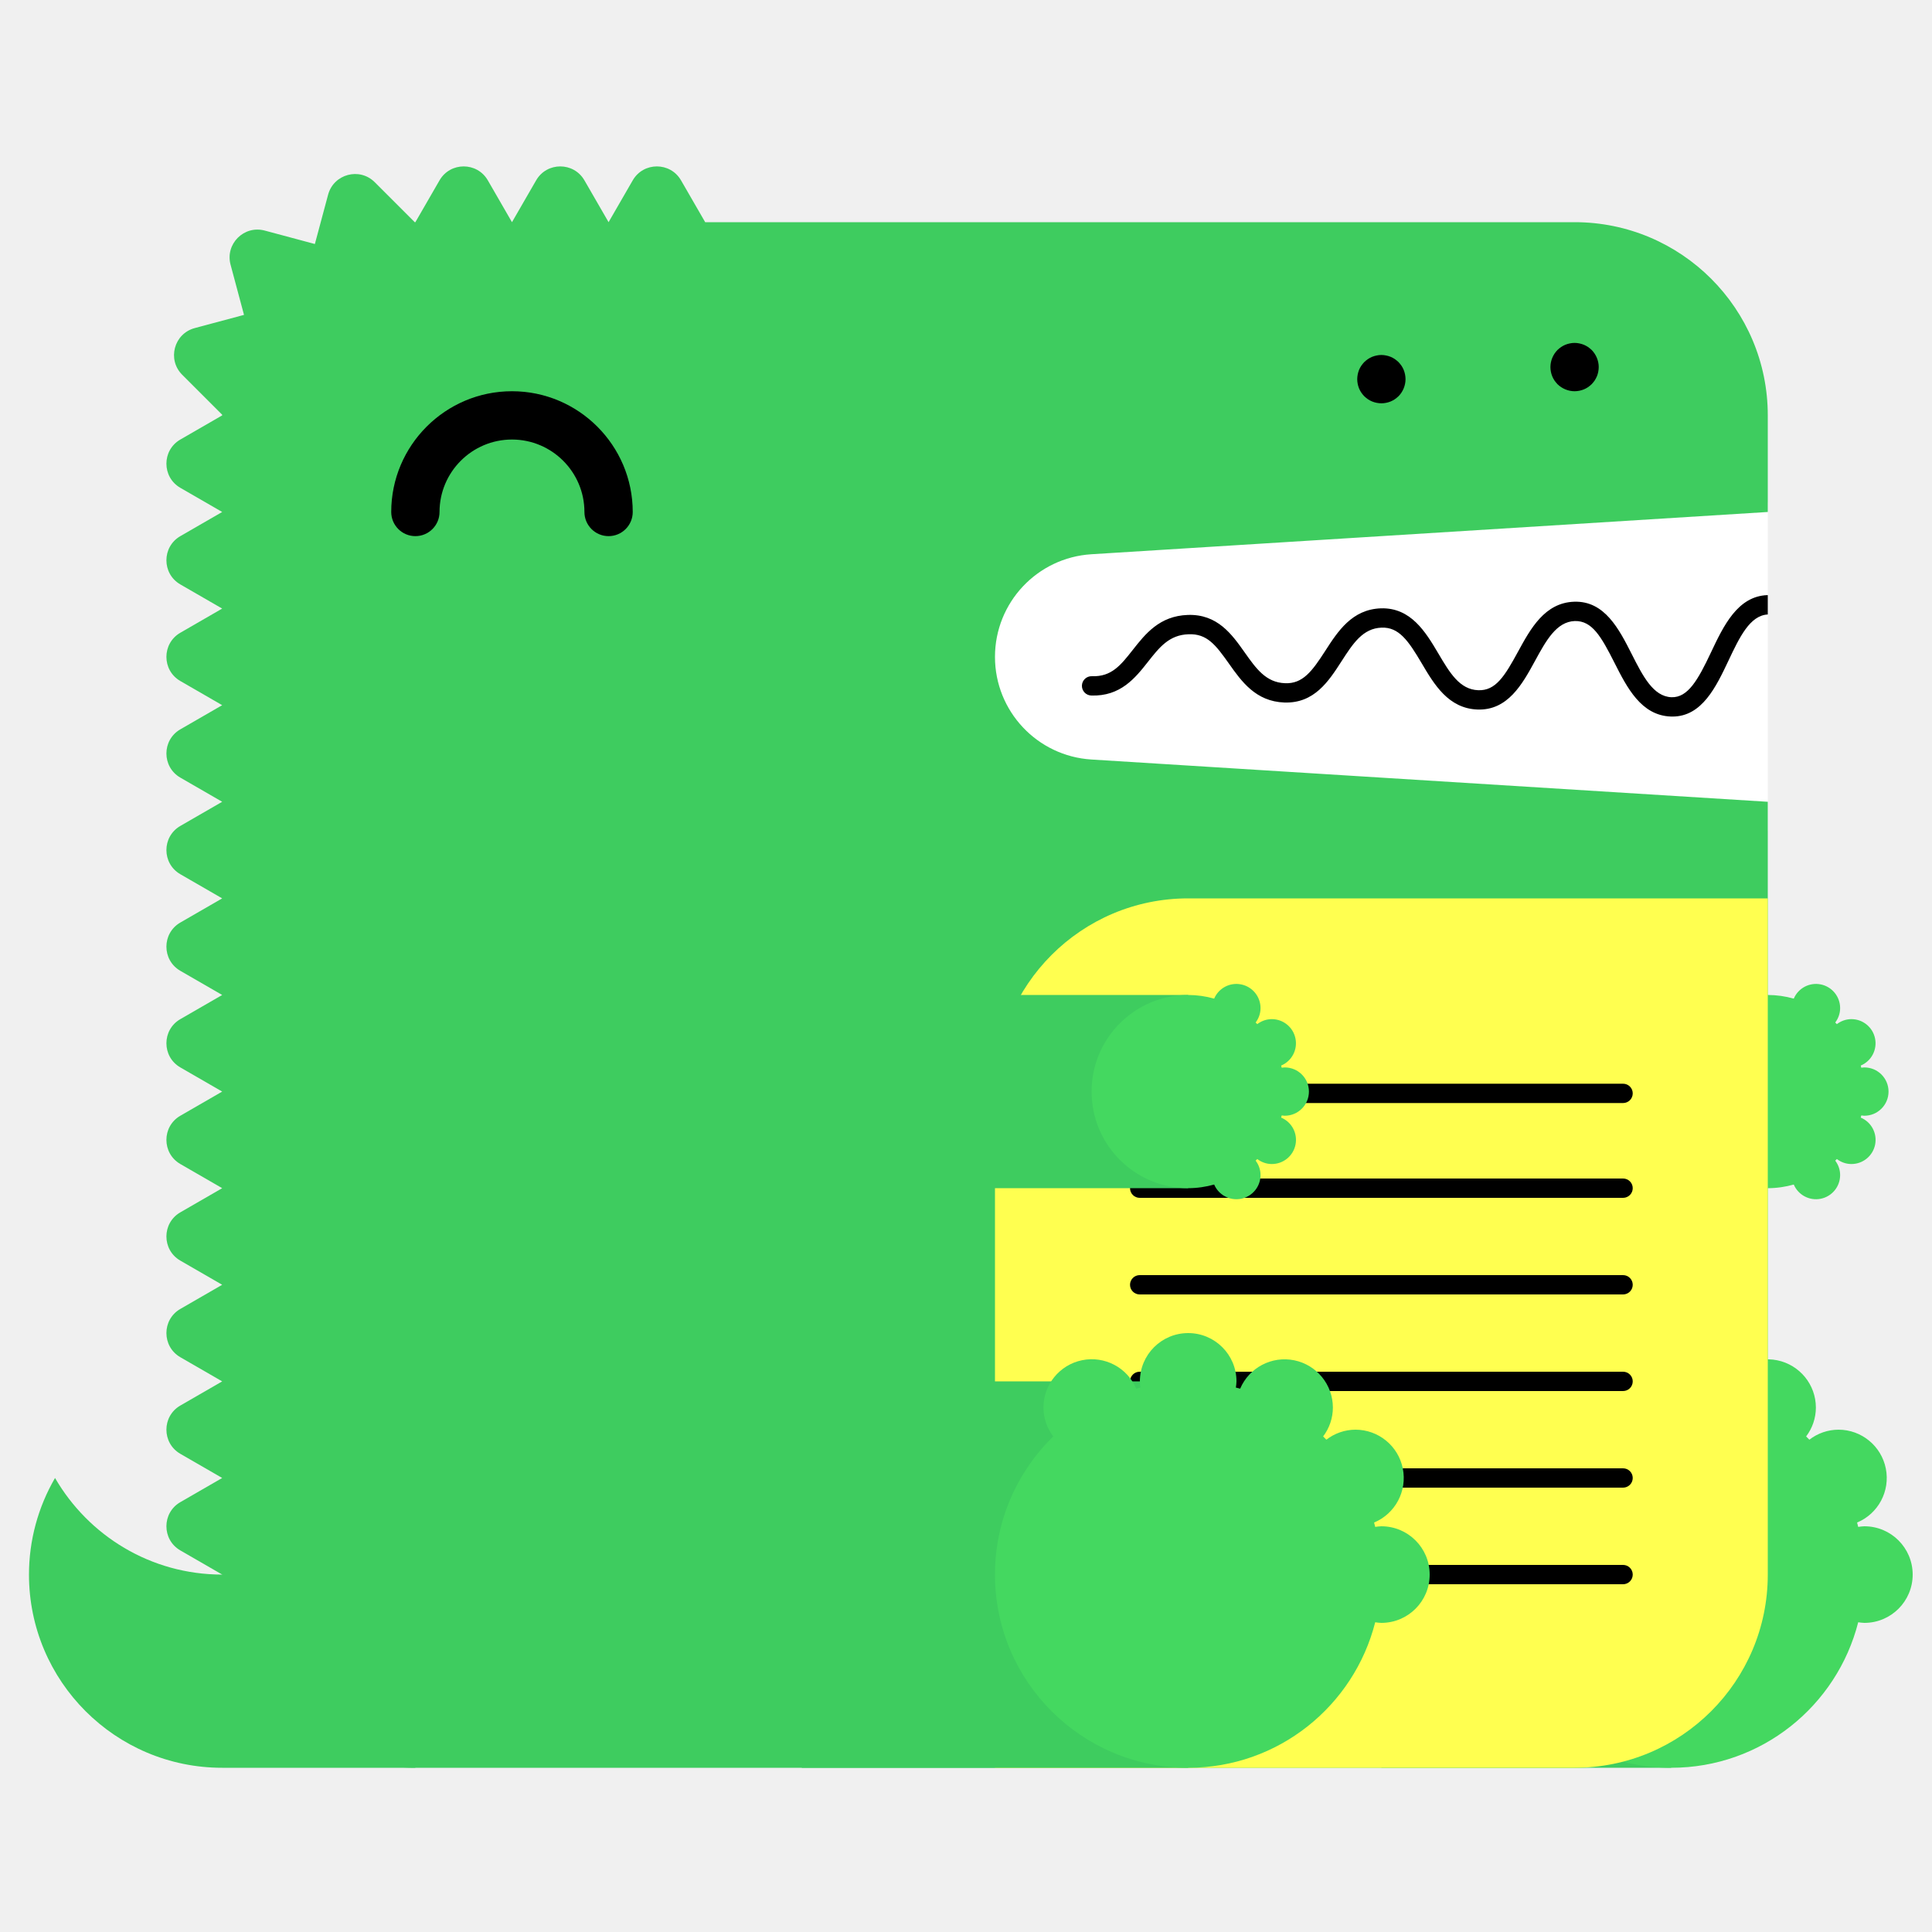
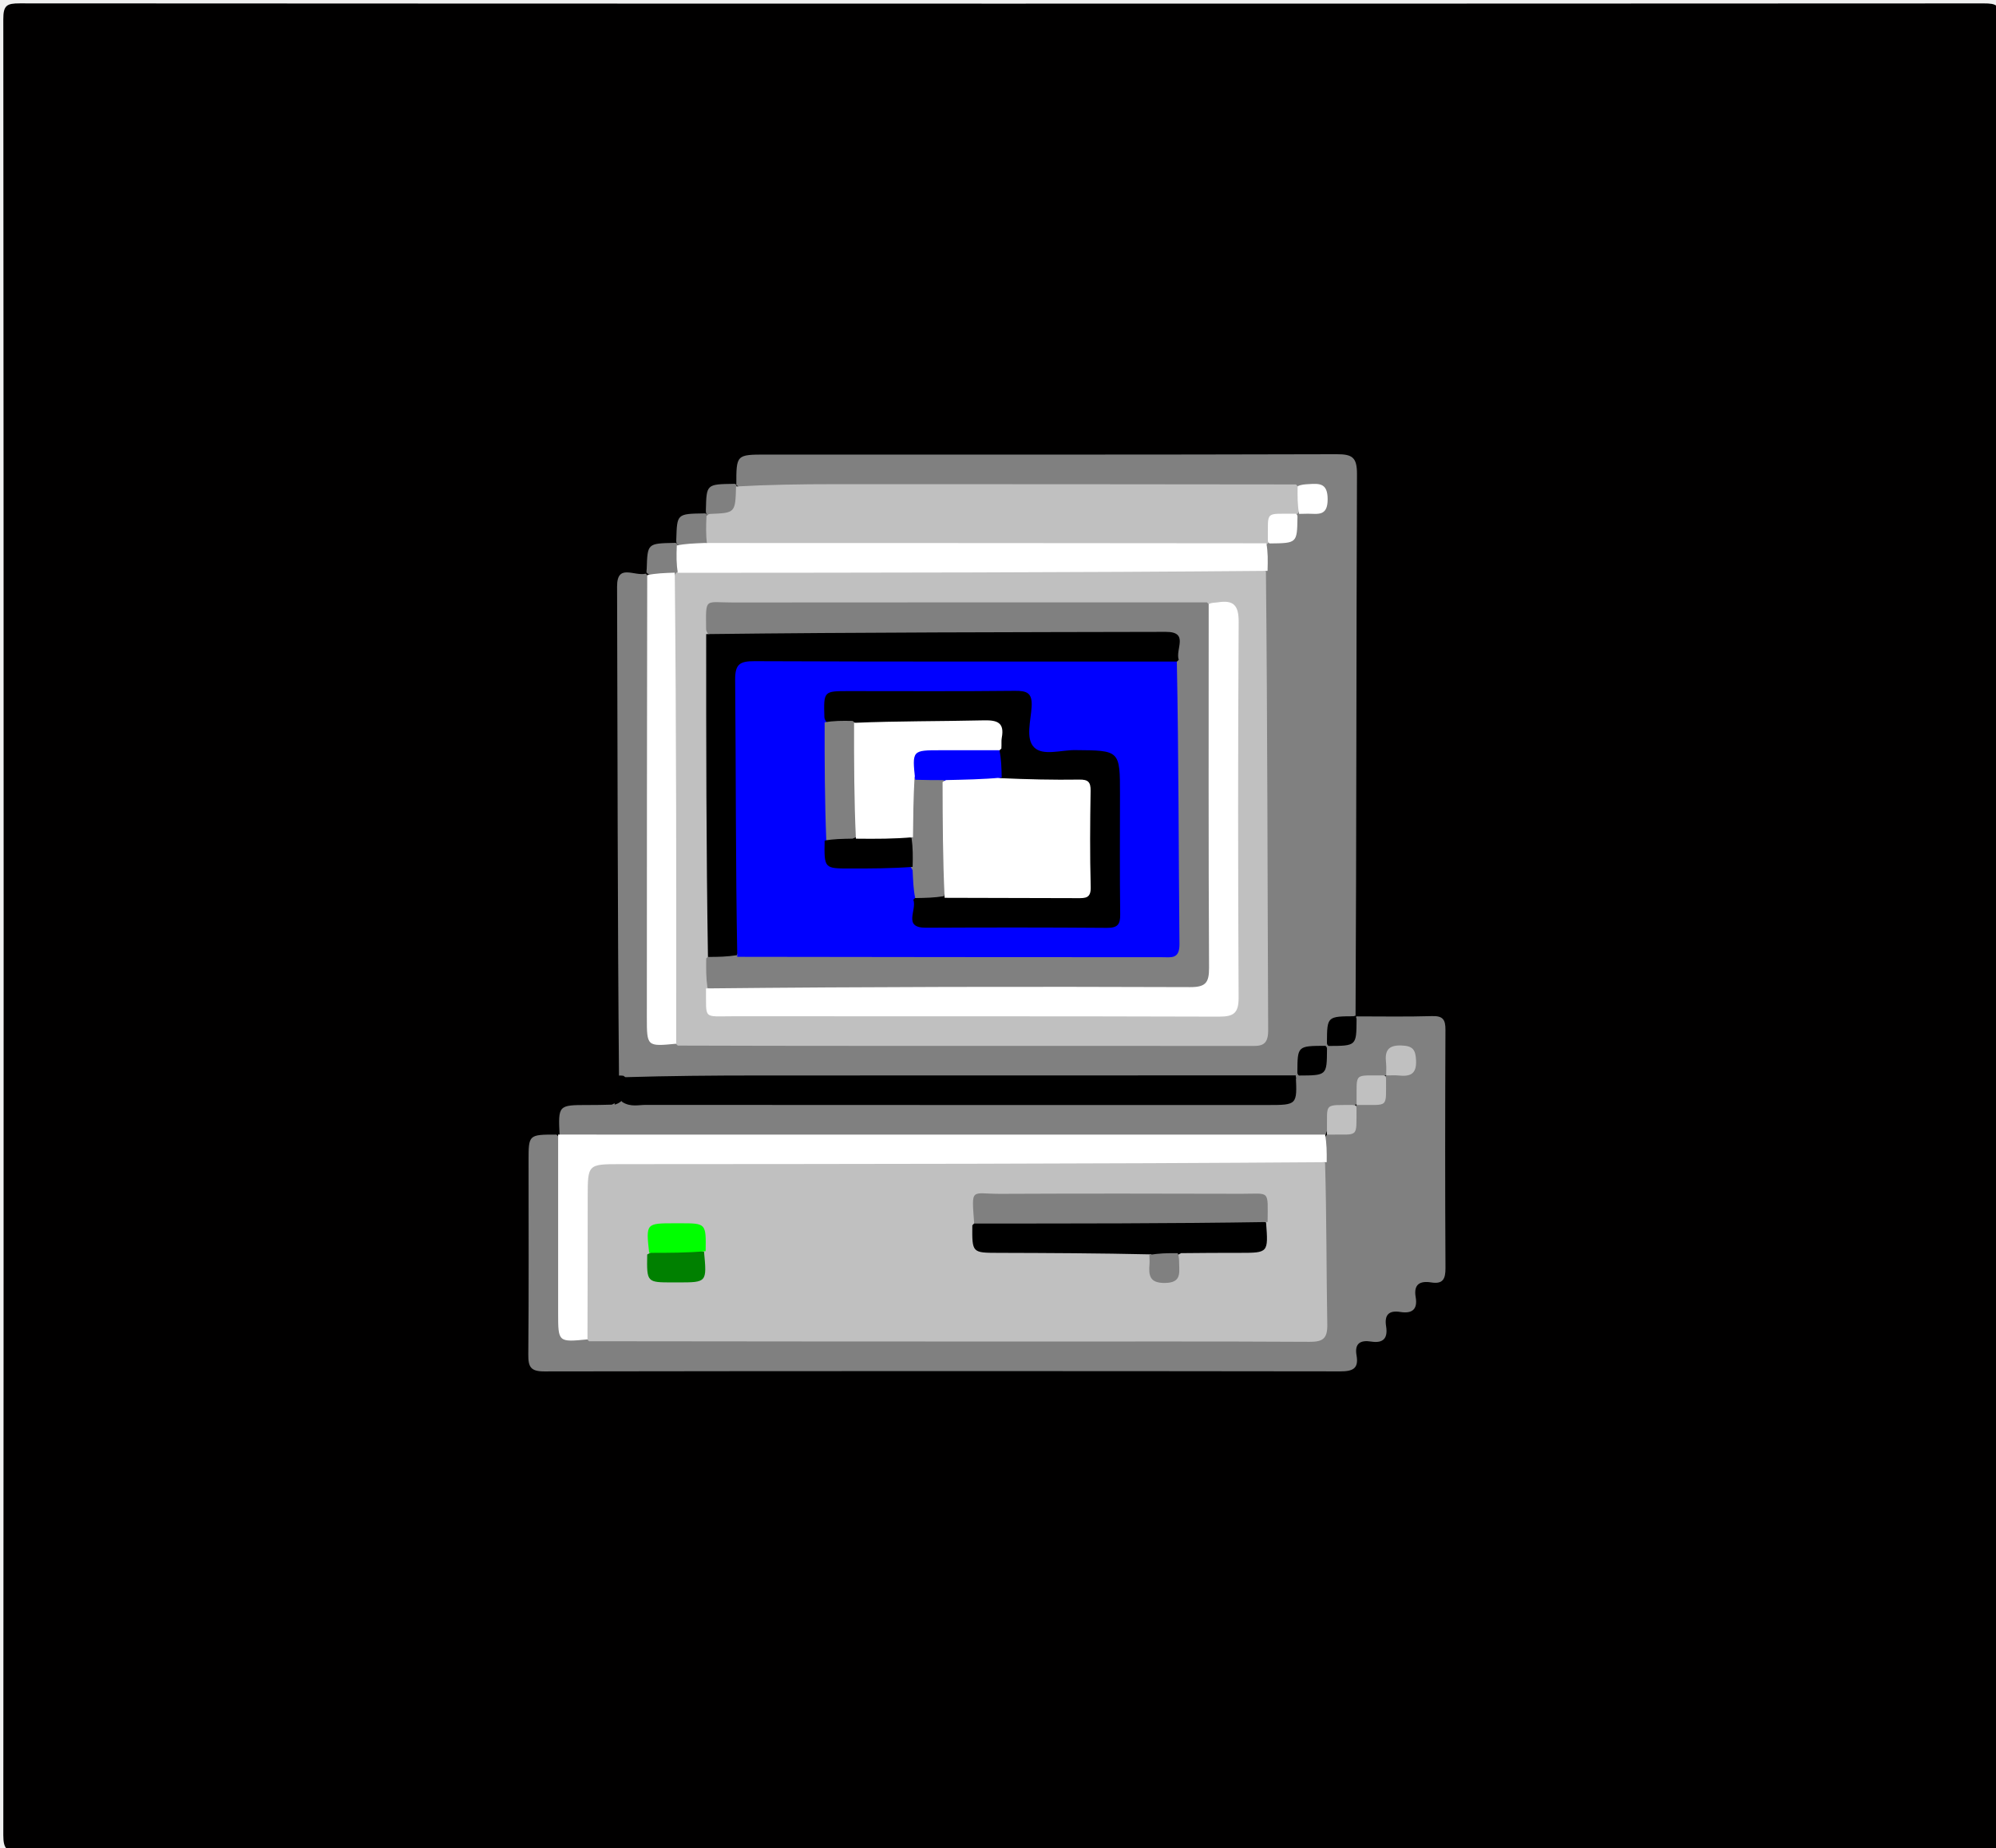
- <svg xmlns="http://www.w3.org/2000/svg" width="200" height="200" viewBox="0 0 200 200">
-   <g fill="none" fill-rule="evenodd">
-     <path fill="#FFF" d="M99 52h84v34H99z" />
-     <path d="M23 163c-7.398 0-13.843-4.027-17.303-10A19.886 19.886 0 0 0 3 163c0 11.046 8.954 20 20 20h20v-20H23z" fill="#3ECC5F" />
-     <path d="M112.98 57.376L183 53V43c0-11.046-8.954-20-20-20H73l-2.5-4.33c-1.112-1.925-3.889-1.925-5 0L63 23l-2.5-4.33c-1.111-1.925-3.889-1.925-5 0L53 23l-2.5-4.33c-1.111-1.925-3.889-1.925-5 0L43 23c-.022 0-.042.003-.065.003l-4.142-4.141c-1.57-1.571-4.252-.853-4.828 1.294l-1.369 5.104-5.192-1.392c-2.148-.575-4.111 1.389-3.535 3.536l1.39 5.193-5.102 1.367c-2.148.576-2.867 3.259-1.296 4.83l4.142 4.142c0 .021-.003.042-.003.064l-4.33 2.5c-1.925 1.111-1.925 3.889 0 5L23 53l-4.33 2.5c-1.925 1.111-1.925 3.889 0 5L23 63l-4.33 2.5c-1.925 1.111-1.925 3.889 0 5L23 73l-4.33 2.5c-1.925 1.111-1.925 3.889 0 5L23 83l-4.33 2.5c-1.925 1.111-1.925 3.889 0 5L23 93l-4.33 2.5c-1.925 1.111-1.925 3.889 0 5L23 103l-4.33 2.5c-1.925 1.111-1.925 3.889 0 5L23 113l-4.33 2.5c-1.925 1.111-1.925 3.889 0 5L23 123l-4.33 2.5c-1.925 1.111-1.925 3.889 0 5L23 133l-4.33 2.5c-1.925 1.111-1.925 3.889 0 5L23 143l-4.33 2.5c-1.925 1.111-1.925 3.889 0 5L23 153l-4.33 2.5c-1.925 1.111-1.925 3.889 0 5L23 163c0 11.046 8.954 20 20 20h120c11.046 0 20-8.954 20-20V83l-70.02-4.376A10.645 10.645 0 0 1 103 68c0-5.621 4.37-10.273 9.98-10.624" fill="#3ECC5F" />
-     <path fill="#3ECC5F" d="M143 183h30v-40h-30z" />
-     <path d="M193 158c-.219 0-.428.037-.639.064-.038-.15-.074-.301-.116-.451A5 5 0 0 0 190.32 148a4.96 4.96 0 0 0-3.016 1.036 26.531 26.531 0 0 0-.335-.336 4.955 4.955 0 0 0 1.011-2.987 5 5 0 0 0-9.599-1.959c-.148-.042-.297-.077-.445-.115.027-.211.064-.42.064-.639a5 5 0 0 0-5-5 5 5 0 0 0-5 5c0 .219.037.428.064.639-.148.038-.297.073-.445.115a4.998 4.998 0 0 0-9.599 1.959c0 1.125.384 2.151 1.011 2.987-3.717 3.632-6.031 8.693-6.031 14.3 0 11.046 8.954 20 20 20 9.339 0 17.16-6.41 19.361-15.064.211.027.42.064.639.064a5 5 0 0 0 5-5 5 5 0 0 0-5-5" fill="#44D860" />
-     <path fill="#3ECC5F" d="M153 123h30v-20h-30z" />
-     <path d="M193 115.5a2.5 2.5 0 1 0 0-5c-.109 0-.214.019-.319.032-.02-.075-.037-.15-.058-.225a2.501 2.501 0 0 0-.963-4.807c-.569 0-1.088.197-1.508.518a6.653 6.653 0 0 0-.168-.168c.314-.417.506-.931.506-1.494a2.5 2.5 0 0 0-4.8-.979A9.987 9.987 0 0 0 183 103c-5.522 0-10 4.478-10 10s4.478 10 10 10c.934 0 1.833-.138 2.69-.377a2.5 2.5 0 0 0 4.8-.979c0-.563-.192-1.077-.506-1.494.057-.055.113-.111.168-.168.42.321.939.518 1.508.518a2.5 2.5 0 0 0 .963-4.807c.021-.074.038-.15.058-.225.105.013.21.032.319.032" fill="#44D860" />
-     <path d="M63 55.5a2.5 2.5 0 0 1-2.5-2.5c0-4.136-3.364-7.5-7.5-7.5s-7.5 3.364-7.5 7.5a2.5 2.5 0 1 1-5 0c0-6.893 5.607-12.5 12.5-12.5S65.5 46.107 65.5 53a2.5 2.5 0 0 1-2.5 2.5" fill="#000" />
-     <path d="M103 183h60c11.046 0 20-8.954 20-20V93h-60c-11.046 0-20 8.954-20 20v70z" fill="#FFFF50" />
-     <path d="M168.02 124h-50.04a1 1 0 1 1 0-2h50.04a1 1 0 1 1 0 2m0 20h-50.04a1 1 0 1 1 0-2h50.04a1 1 0 1 1 0 2m0 20h-50.04a1 1 0 1 1 0-2h50.04a1 1 0 1 1 0 2m0-49.814h-50.04a1 1 0 1 1 0-2h50.04a1 1 0 1 1 0 2m0 19.814h-50.04a1 1 0 1 1 0-2h50.04a1 1 0 1 1 0 2m0 20h-50.04a1 1 0 1 1 0-2h50.04a1 1 0 1 1 0 2M183 61.611c-.012 0-.022-.006-.034-.005-3.09.105-4.552 3.196-5.842 5.923-1.346 2.85-2.387 4.703-4.093 4.647-1.889-.068-2.969-2.202-4.113-4.46-1.314-2.594-2.814-5.536-5.963-5.426-3.046.104-4.513 2.794-5.807 5.167-1.377 2.528-2.314 4.065-4.121 3.994-1.927-.07-2.951-1.805-4.136-3.813-1.321-2.236-2.848-4.75-5.936-4.664-2.994.103-4.465 2.385-5.763 4.4-1.373 2.13-2.335 3.428-4.165 3.351-1.973-.07-2.992-1.51-4.171-3.177-1.324-1.873-2.816-3.993-5.895-3.89-2.928.1-4.399 1.97-5.696 3.618-1.232 1.564-2.194 2.802-4.229 2.724a1 1 0 0 0-.072 2c3.017.101 4.545-1.8 5.872-3.487 1.177-1.496 2.193-2.787 4.193-2.855 1.926-.082 2.829 1.115 4.195 3.045 1.297 1.834 2.769 3.914 5.731 4.021 3.103.104 4.596-2.215 5.918-4.267 1.182-1.834 2.202-3.417 4.15-3.484 1.793-.067 2.769 1.35 4.145 3.681 1.297 2.197 2.766 4.686 5.787 4.796 3.125.108 4.634-2.62 5.949-5.035 1.139-2.088 2.214-4.06 4.119-4.126 1.793-.042 2.728 1.595 4.111 4.33 1.292 2.553 2.757 5.445 5.825 5.556l.169.003c3.064 0 4.518-3.075 5.805-5.794 1.139-2.41 2.217-4.68 4.067-4.773v-2z" fill="#000" />
-     <path fill="#3ECC5F" d="M83 183h40v-40H83z" />
-     <path d="M143 158c-.219 0-.428.037-.639.064-.038-.15-.074-.301-.116-.451A5 5 0 0 0 140.32 148a4.96 4.96 0 0 0-3.016 1.036 26.531 26.531 0 0 0-.335-.336 4.955 4.955 0 0 0 1.011-2.987 5 5 0 0 0-9.599-1.959c-.148-.042-.297-.077-.445-.115.027-.211.064-.42.064-.639a5 5 0 0 0-5-5 5 5 0 0 0-5 5c0 .219.037.428.064.639-.148.038-.297.073-.445.115a4.998 4.998 0 0 0-9.599 1.959c0 1.125.384 2.151 1.011 2.987-3.717 3.632-6.031 8.693-6.031 14.3 0 11.046 8.954 20 20 20 9.339 0 17.16-6.41 19.361-15.064.211.027.42.064.639.064a5 5 0 0 0 5-5 5 5 0 0 0-5-5" fill="#44D860" />
-     <path fill="#3ECC5F" d="M83 123h40v-20H83z" />
-     <path d="M133 115.5a2.5 2.5 0 1 0 0-5c-.109 0-.214.019-.319.032-.02-.075-.037-.15-.058-.225a2.501 2.501 0 0 0-.963-4.807c-.569 0-1.088.197-1.508.518a6.653 6.653 0 0 0-.168-.168c.314-.417.506-.931.506-1.494a2.5 2.5 0 0 0-4.8-.979A9.987 9.987 0 0 0 123 103c-5.522 0-10 4.478-10 10s4.478 10 10 10c.934 0 1.833-.138 2.69-.377a2.5 2.5 0 0 0 4.8-.979c0-.563-.192-1.077-.506-1.494.057-.055.113-.111.168-.168.42.321.939.518 1.508.518a2.5 2.5 0 0 0 .963-4.807c.021-.074.038-.15.058-.225.105.013.21.032.319.032" fill="#44D860" />
-     <path d="M143 41.75c-.16 0-.33-.02-.49-.05a2.52 2.52 0 0 1-.47-.14c-.15-.06-.29-.14-.431-.23-.13-.09-.259-.2-.38-.31-.109-.12-.219-.24-.309-.38s-.17-.28-.231-.43a2.619 2.619 0 0 1-.189-.96c0-.16.02-.33.05-.49.03-.16.08-.31.139-.47.061-.15.141-.29.231-.43.09-.13.2-.26.309-.38.121-.11.25-.22.38-.31.141-.09.281-.17.431-.23.149-.06.31-.11.47-.14.32-.07.65-.07.98 0 .159.03.32.08.47.14.149.06.29.14.43.23.13.09.259.2.38.31.11.12.22.25.31.38.09.14.17.28.23.43.06.16.11.31.14.47.029.16.05.33.05.49 0 .66-.271 1.31-.73 1.77-.121.11-.25.22-.38.31-.14.09-.281.17-.43.23a2.565 2.565 0 0 1-.96.19m20-1.25c-.66 0-1.3-.27-1.771-.73a3.802 3.802 0 0 1-.309-.38c-.09-.14-.17-.28-.231-.43a2.619 2.619 0 0 1-.189-.96c0-.66.27-1.3.729-1.77.121-.11.25-.22.38-.31.141-.09.281-.17.431-.23.149-.06.31-.11.47-.14.32-.07.66-.07.98 0 .159.03.32.08.47.14.149.06.29.14.43.23.13.09.259.2.38.31.459.47.73 1.11.73 1.77 0 .16-.021.33-.05.49-.03.16-.08.32-.14.47-.07.15-.14.29-.23.43-.09.13-.2.26-.31.38-.121.11-.25.22-.38.31-.14.09-.281.17-.43.23a2.565 2.565 0 0 1-.96.19" fill="#000" />
-   </g>
+ <svg xmlns="http://www.w3.org/2000/svg" version="1.1" id="Layer_1" x="0px" y="0px" width="100%" viewBox="0 0 540 500" enable-background="new 0 0 540 500" xml:space="preserve">
+   <path fill="#010000" opacity="1" stroke="none" d=" M349,501   C234.194,501 119.888,500.982 5.582,501.085   C1.989,501.088 0.891,500.522 0.894,496.584   C1.018,332.791 1.017,168.997 0.894,5.203   C0.891,1.47 1.816,0.912 5.295,0.914   C182.419,1.012 359.544,1.01 536.668,0.923   C540.04,0.921 541.117,1.327 541.114,5.166   C540.981,169.126 540.985,333.087 541.1,497.047   C541.103,500.565 540.277,501.096 536.954,501.09   C474.47,500.968 411.985,501 349,501  z" />
+   <path fill="#808080" opacity="1" stroke="none" d=" M167.464,291.299   C167.069,246.869 167.084,202.79 166.945,158.711   C166.925,152.378 171.517,155.991 174.753,155.228   C176.983,158.129 176.564,161.016 176.567,163.818   C176.598,199.469 176.586,235.121 176.587,270.773   C176.587,272.439 176.704,274.114 176.581,275.768   C176.279,279.817 178.149,281.636 182.6,281.498   C203.548,281.23 224.014,281.428 244.479,281.4   C274.43,281.36 304.381,281.407 334.333,281.377   C341.085,281.371 341.372,281.077 341.38,274.351   C341.422,235.248 341.348,196.145 341.451,156.576   C341.646,153.718 341.426,151.309 341.918,148.515   C342.126,147.85 342.236,147.599 342.595,147.034   C343.401,146.341 344.013,145.938 344.669,145.982   C348.964,146.271 350.002,143.638 350.19,139.739   C350.455,139.19 350.591,138.988 351.022,138.57   C352.384,137.83 353.554,137.794 354.701,137.644   C356.362,137.427 357.586,136.741 357.449,134.822   C357.312,132.886 355.904,132.468 354.299,132.383   C352.974,132.312 351.65,132.376 349.909,132.475   C301.452,132.697 253.411,132.57 205.37,132.586   C204.04,132.586 202.71,132.546 200.915,132.181   C200.137,131.901 199.841,131.75 199.207,131.232   C199.195,123 199.195,123 207.296,123   C258.728,123 310.16,123.054 361.591,122.902   C365.857,122.889 367.137,123.745 367.119,128.286   C366.925,176.888 366.995,225.49 366.732,274.816   C362.706,276.055 359.342,276.98 359.791,282.282   C359.524,282.825 359.384,283.028 358.941,283.444   C353.84,283.564 351.743,286.182 351.299,291.052   C350.794,291.545 350.544,291.701 349.866,292.015   C347.641,292.621 345.804,292.596 343.975,292.596   C287.211,292.612 230.447,292.619 173.684,292.596   C172.685,292.595 171.686,292.572 170.198,292.399   C169.045,292.188 168.418,291.965 167.464,291.299  z" />
+   <path fill="#808080" opacity="1" stroke="none" d=" M151.396,307.302   C151.001,299 151.001,299.002 159.108,298.999   C161.096,298.998 163.085,298.979 165.537,298.901   C166.766,298.271 167.546,297.735 168.945,297.411   C226.849,297.463 284.276,297.34 341.703,297.493   C346.276,297.505 349.469,296.607 350.744,291.351   C351.034,290.966 351,291 350.983,291.017   C354.674,289.735 358.467,288.521 358.79,283.256   C359.034,282.966 359,283 358.983,283.017   C362.674,281.735 366.467,280.521 366.79,275.256   C367.034,274.966 366.999,275 366.982,275.017   C373.792,275.023 380.623,275.142 387.445,274.94   C390.354,274.854 391.066,275.882 391.053,278.65   C390.955,300.132 390.944,321.615 391.061,343.096   C391.077,346.085 390.374,347.516 387.206,347.006   C384.117,346.51 382.4,347.533 382.998,350.98   C383.584,354.364 381.979,355.503 378.83,354.995   C375.729,354.493 374.505,355.808 374.997,358.858   C375.513,362.053 374.294,363.54 370.95,363.006   C368.057,362.545 366.423,363.489 366.999,366.737   C367.643,370.362 365.948,371.074 362.568,371.07   C290.794,370.976 219.019,370.971 147.245,371.082   C143.594,371.088 142.898,369.892 142.927,366.543   C143.083,349.059 143,331.572 143,314.087   C143,307.002 143,307.002 150.547,307   C152.811,309.097 152.531,311.667 152.538,314.137   C152.58,327.776 152.635,341.416 152.508,355.054   C152.469,359.245 153.502,361.91 158.761,361.516   C174.72,361.228 190.207,361.415 205.693,361.404   C252.656,361.373 299.618,361.393 346.581,361.392   C348.246,361.392 349.913,361.432 351.577,361.368   C356.701,361.171 357.315,360.653 357.361,355.511   C357.476,342.522 357.333,329.532 357.48,316.071   C357.536,313.144 357.249,310.667 358.306,307.911   C359.053,306.897 359.681,306.1 360.462,306.107   C364.827,306.145 365.745,303.08 366.649,299.432   C367.355,298.685 367.844,298.085 368.485,298.091   C372.732,298.129 373.864,295.34 374.499,291.573   C375.98,289.66 377.943,289.916 379.642,289.451   C381.198,289.025 381.634,287.864 381.451,286.416   C381.314,285.325 380.654,284.649 379.525,284.535   C378.039,284.384 376.972,284.921 376.539,286.439   C376.139,287.839 376.319,289.406 375.082,290.896   C370.885,292.095 367.63,293.739 367.18,298.77   C362.362,299.875 360.023,302.922 358.481,307.401   C355.957,308.825 353.591,308.607 351.279,308.608   C287.06,308.628 222.841,308.628 158.621,308.608   C156.308,308.608 153.94,308.813 151.396,307.302  z" />
+   <path fill="#808080" opacity="1" stroke="none" d=" M191.171,139.208   C190.905,138.541 190.965,138.218 190.973,137.893   C191.14,131.034 191.139,131.034 198.43,130.919   C198.869,130.865 199.037,131.035 199.121,131.12   C201.764,137.882 200.164,140.264 192.731,140.076   C192.016,139.826 191.745,139.689 191.171,139.208  z" />
+   <path fill="#808080" opacity="1" stroke="none" d=" M183.108,147.167   C182.882,146.508 182.957,146.187 182.967,145.864   C183.174,139.034 183.172,139.034 190.43,138.919   C190.869,138.865 191.037,139.035 191.121,139.12   C192.799,141.331 192.447,143.662 191.724,146.407   C189.646,148.72 187.288,148.293 184.563,148.017   C183.89,147.773 183.635,147.638 183.108,147.167  z" />
+   <path fill="#808080" opacity="1" stroke="none" d=" M174.915,154.919   C174.877,154.515 174.955,154.195 174.965,153.872   C175.181,147.042 175.179,147.042 182.402,146.899   C182.837,146.83 183.002,146.999 183.085,147.083   C184.716,149.168 184.307,151.423 183.875,154.07   C183.582,154.716 183.427,154.957 182.919,155.445   C180.326,156.5 178.085,156.563 175.506,155.43   C175.167,155.167 174.999,155.001 174.915,154.919  z" />
+   <path fill="#010000" opacity="1" stroke="none" d=" M166.84,291.126   C167.528,290.976 167.952,291.004 168.688,291.099   C169.348,291.51 169.52,291.93 169.456,292.76   C168.965,293.737 168.397,294.129 167.33,294.135   C165.923,293.249 165.8,292.348 166.84,291.126  z" />
+   <path fill="#000000" opacity="1" stroke="none" d=" M167,294.375   C167.494,293.738 167.988,293.476 168.741,293.107   C170.141,294.218 170.07,295.51 168.897,297.096   C168.278,297.372 167.999,297.402 167.36,297.216   C167,296.25 167,295.5 167,294.375  z" />
+   <path fill="#010000" opacity="1" stroke="none" d=" M166.764,297.147   C167,297 167.5,297 167.75,297   C168.152,297.181 168.305,297.362 168.249,297.829   C167.56,298.396 167.08,298.675 166.3,298.894   C166.176,298.321 166.352,297.808 166.764,297.147  z" />
+   <path fill="#C0C0C0" opacity="1" stroke="none" d=" M342.485,154.587   C342.917,196.215 342.892,237.53 343.094,278.844   C343.116,283.324 340.748,283.023 337.781,283.02   C302.463,282.989 267.144,283.004 231.826,282.998   C215.833,282.996 199.84,282.974 183.374,282.918   C181.277,281.106 181.411,278.88 181.409,276.739   C181.365,238.178 181.362,199.617 181.405,161.055   C181.407,159.229 181.423,157.384 182.7,155.327   C182.99,154.92 182.992,154.992 182.956,154.991   C184.861,153.336 187.229,153.397 189.555,153.395   C238.448,153.366 287.341,153.37 336.234,153.394   C338.223,153.395 340.241,153.322 342.485,154.587  z" />
+   <path fill="#C0C0C0" opacity="1" stroke="none" d=" M191.254,147.235   C190.954,144.598 191.006,142.318 191.132,139.622   C191.532,139.153 191.857,139.07 192.185,139.056   C198.928,138.783 198.928,138.785 199.131,131.632   C208.032,131.136 216.858,131.012 225.685,131.01   C267.174,131.001 308.664,131.026 350.626,131.082   C352.834,133.417 352.688,135.828 351.283,138.692   C351.01,139.08 351.008,139.008 351.044,139.009   C347.316,140.248 343.547,141.48 343.242,146.779   C343.01,147.08 343.008,147.008 343.044,147.009   C341.135,148.667 338.762,148.606 336.432,148.607   C290.104,148.634 243.776,148.638 197.448,148.605   C195.453,148.604 193.431,148.635 191.254,147.235  z" />
+   <path fill="#000000" opacity="1" stroke="none" d=" M168.438,298.24   C168.032,297.93 168.024,297.744 168.008,297.279   C169.229,296.185 168.95,294.908 169,293.366   C169,292.592 169,292.185 169,291.472   C180.97,291.111 192.94,291.013 204.911,291.008   C253.305,290.987 301.699,290.996 350.563,290.98   C350.947,299 350.947,299 342.868,299   C286.797,299 230.725,299.008 174.654,298.968   C172.719,298.967 170.665,299.589 168.438,298.24  z" />
+   <path fill="#FFFFFF" opacity="1" stroke="none" d=" M190.474,146.927   C241.312,146.919 291.721,146.961 342.606,147.007   C343.046,149.351 343.011,151.692 342.926,154.467   C289.873,154.933 236.871,154.965 183.394,154.993   C182.957,152.667 182.995,150.345 183.1,147.595   C185.46,147.103 187.753,147.04 190.474,146.927  z" />
+   <path fill="#FFFFFF" opacity="1" stroke="none" d=" M182.554,154.952   C182.984,197.266 182.978,239.613 182.936,282.417   C175,283.185 174.998,283.185 175,275.254   C175.01,235.527 175.021,195.8 175.1,155.62   C177.484,155.106 179.802,155.045 182.554,154.952  z" />
+   <path fill="#FFFFFF" opacity="1" stroke="none" d=" M351.46,139.048   C351.017,136.72 351.023,134.359 351.064,131.561   C352.08,131.083 353.062,131.059 354.041,130.997   C356.976,130.81 359.173,130.689 359.183,135.082   C359.194,139.712 356.603,139.027 353.875,139.002   C353.22,138.996 352.565,139.011 351.46,139.048  z" />
+   <path fill="#FFFFFF" opacity="1" stroke="none" d=" M343.459,147.048   C343.008,146.75 343,146.419 343.004,146.088   C343.096,137.998 342.074,139.103 350.626,139.007   C351.058,139.34 351.022,139.67 351.017,140.001   C350.913,146.979 350.914,146.979 343.459,147.048  z" />
+   <path fill="#000000" opacity="1" stroke="none" d=" M358.581,282.979   C359.025,283.299 359.009,283.631 359.007,283.964   C358.963,290.99 358.963,290.99 351.419,291.021   C350.975,290.701 350.991,290.369 350.993,290.036   C351.038,283.01 351.037,283.01 358.581,282.979  z" />
+   <path fill="#000000" opacity="1" stroke="none" d=" M366.581,274.979   C367.025,275.299 367.009,275.631 367.007,275.964   C366.962,282.99 366.963,282.99 359.419,283.021   C358.975,282.701 358.991,282.369 358.993,282.036   C359.038,275.01 359.037,275.01 366.581,274.979  z" />
+   <path fill="#C0C0C0" opacity="1" stroke="none" d=" M358.484,314.586   C358.917,329.392 358.83,343.886 359.086,358.373   C359.154,362.209 357.903,363.098 354.25,363.077   C328.764,362.931 303.276,363.005 277.788,362.999   C238.474,362.99 199.161,362.974 159.374,362.918   C157.056,360.779 157.413,358.189 157.4,355.73   C157.343,344.742 157.346,333.752 157.387,322.764   C157.418,314.269 158.275,313.394 166.911,313.389   C224.853,313.359 282.795,313.346 340.736,313.422   C346.519,313.43 352.382,312.522 358.484,314.586  z" />
+   <path fill="#FFFFFF" opacity="1" stroke="none" d=" M358.926,314.467   C295.221,314.934 231.567,314.967 167.912,314.999   C159,315.004 159.004,315 158.999,323.966   C158.993,336.63 158.981,349.295 158.936,362.417   C151,363.186 151,363.186 151,355.268   C151,339.491 151,323.714 151,307.468   C151,307 151,307 151,307   C220.018,307.005 289.036,307.01 358.487,307.014   C358.938,309.352 358.957,311.692 358.926,314.467  z" />
+   <path fill="#C0C0C0" opacity="1" stroke="none" d=" M358.992,307.043   C358.991,306.751 358.992,306.421 358.997,306.092   C359.133,298.198 357.878,299.062 366.549,298.99   C366.976,299.299 366.991,299.628 366.989,299.958   C366.942,308.202 367.728,306.856 359.374,307.007   C358.919,307.012 358.995,307.005 358.992,307.043  z" />
+   <path fill="#C0C0C0" opacity="1" stroke="none" d=" M367.016,299.016   C367.023,298.703 367.007,298.374 367.01,298.046   C367.08,289.986 366.129,291.091 374.549,290.99   C374.976,291.298 374.992,291.626 374.989,291.955   C374.924,300.027 375.857,298.906 367.42,298.98   C366.968,298.969 367,299 367.016,299.016  z" />
+   <path fill="#C0C0C0" opacity="1" stroke="none" d=" M375.016,291.016   C375.021,289.883 375.108,288.723 374.982,287.586   C374.63,284.427 375.418,282.757 379.163,282.891   C382.203,283 382.968,283.99 383.104,286.917   C383.283,290.772 381.387,291.332 378.334,291.012   C377.522,290.927 376.693,290.994 375.42,290.98   C374.968,290.969 375,291 375.016,291.016  z" />
+   <path fill="#808080" opacity="1" stroke="none" d=" M191.4,267.304   C191.01,264.593 191.021,262.188 191.063,259.331   C193.323,257.088 195.955,257.558 198.985,257.547   C235.238,257.214 271.01,257.498 306.781,257.392   C318.313,257.358 317.354,258.231 317.39,246.96   C317.462,224.664 317.302,202.369 317.489,179.592   C316.886,172.733 316.83,172.614 310.224,172.608   C273.56,172.576 236.896,172.605 200.231,172.575   C197.424,172.573 194.547,172.973 191.477,171.415   C191.073,170.787 191.034,170.455 191.032,170.123   C190.977,161.553 190.558,163.031 198.229,163.023   C240.84,162.975 283.451,163 326.53,163   C328.711,164.921 328.603,167.304 328.606,169.623   C328.639,199.902 328.665,230.181 328.594,260.461   C328.578,267.459 327.455,268.582 320.411,268.593   C279.484,268.66 238.557,268.636 197.63,268.609   C195.64,268.607 193.619,268.661 191.4,267.304  z" />
+   <path fill="#FFFFFF" opacity="1" stroke="none" d=" M191,267.449   C234.64,266.999 278.28,266.938 321.919,267.099   C326.097,267.114 327.121,266.003 327.098,261.876   C326.921,229.231 327,196.584 326.999,163.469   C327.832,163 328.683,163.111 329.496,162.981   C333.788,162.296 335.14,163.831 335.112,168.368   C334.906,202.198 334.924,236.03 335.096,269.86   C335.117,274.094 333.847,275.101 329.759,275.088   C285.929,274.947 242.099,275.016 198.268,274.986   C190.036,274.98 191.107,275.983 191,267.449  z" />
+   <path fill="#000000" opacity="1" stroke="none" d=" M191.053,171.579   C232.539,171.08 273.982,171.067 315.425,170.973   C321.783,170.959 317.918,175.671 318.902,178.552   C316.286,181.234 313.158,180.57 310.235,180.574   C277.289,180.625 244.343,180.605 211.397,180.606   C209.899,180.606 208.401,180.586 206.904,180.614   C201.018,180.726 200.639,181.024 200.625,186.859   C200.576,207.991 200.622,229.123 200.589,250.255   C200.585,252.895 200.923,255.601 199.322,258.467   C196.656,258.883 194.312,258.929 191.531,258.928   C191.067,229.933 191.039,200.985 191.053,171.579  z" />
+   <path fill="#000000" opacity="1" stroke="none" d=" M311.331,339.412   C297.298,339.099 283.666,339.041 270.035,339.003   C262.988,338.984 262.988,339 263.052,331.567   C264.945,329.287 267.333,329.412 269.643,329.408   C291.88,329.368 314.117,329.371 336.355,329.405   C338.338,329.408 340.359,329.344 342.525,330.799   C343.14,339 343.14,338.998 335.408,339.001   C330.269,339.003 325.13,339.011 319.532,339.082   C316.728,340.746 314.269,340.744 311.331,339.412  z" />
+   <path fill="#808080" opacity="1" stroke="none" d=" M342.937,330.664   C316.609,331.089 290.311,331.056 263.554,331.073   C262.838,321.05 262.605,323.074 270.68,323.036   C292.418,322.931 314.158,322.963 335.896,323.02   C343.65,323.04 343.001,321.771 342.937,330.664  z" />
+   <path fill="#008000" opacity="1" stroke="none" d=" M190.468,338.685   C191.256,347 191.256,347 183.454,347   C182.956,347 182.458,347 181.96,347   C174.97,347 174.97,347 175.096,339.449   C180.045,336.415 185.068,337.246 190.468,338.685  z" />
+   <path fill="#00FF00" opacity="1" stroke="none" d=" M190.904,338.552   C185.915,339 180.996,339 175.622,339   C174.744,331 174.744,331 182.546,331   C183.044,331 183.542,331 184.04,331   C191.03,331 191.03,331 190.904,338.552  z" />
+   <path fill="#808080" opacity="1" stroke="none" d=" M310.953,339.587   C313.344,339.109 315.758,339.069 318.623,339.089   C319.048,340.129 318.975,341.112 319.01,342.092   C319.106,344.807 319.367,347.089 315.197,347.146   C310.929,347.205 310.746,345.053 310.991,341.989   C311.043,341.34 310.985,340.681 310.953,339.587  z" />
+   <path fill="#0000FF" opacity="1" stroke="none" d=" M199.465,258.902   C199,233.886 199.115,208.936 198.89,183.989   C198.851,179.701 200.126,178.888 204.155,178.905   C242.077,179.065 280,179 318.379,179   C318.89,204.48 318.847,229.962 319.096,255.44   C319.137,259.609 316.83,259.004 314.356,259.003   C276.214,258.988 238.071,258.979 199.465,258.902  z" />
+   <path fill="#000000" opacity="1" stroke="none" d=" M223.521,195.303   C223.119,194.67 223.04,194.341 223.03,194.011   C222.826,187.001 222.828,187 229.614,187   C244.591,187 259.57,187.094 274.545,186.927   C277.854,186.89 279.308,187.489 279.101,191.2   C278.892,194.949 277.396,199.857 279.78,202.229   C282.16,204.598 287.043,202.939 290.821,202.967   C303,203.056 303,203 303,214.946   C303,225.762 302.912,236.58 303.059,247.395   C303.097,250.193 302.329,251.085 299.452,251.062   C283.145,250.933 266.836,250.944 250.528,251.027   C244.145,251.06 248.132,246.296 247.097,243.449   C249.263,241.117 251.837,241.596 254.765,241.554   C265.875,241.338 276.527,241.547 287.178,241.446   C293.03,241.391 293.402,241.012 293.448,235.205   C293.493,229.546 293.52,223.886 293.437,218.228   C293.362,213.079 292.899,212.755 287.604,212.529   C282.305,212.304 276.952,213.228 271.308,211.569   C269.17,209.152 269.553,206.565 269.518,203.604   C269.115,196.628 269.078,196.561 262.52,196.529   C252.376,196.479 242.232,196.552 231.634,196.473   C228.714,196.442 226.206,196.797 223.521,195.303  z" />
+   <path fill="#808080" opacity="1" stroke="none" d=" M255.41,242.489   C252.748,242.917 250.394,242.959 247.603,243.001   C247.1,240.628 247.034,238.255 246.901,235.441   C245.17,232.797 245.562,230.231 245.549,227.262   C245.638,221.716 244.813,216.6 246.508,211.175   C249.25,209.165 251.835,209.315 254.884,210.552   C256.027,211.786 256.418,212.897 256.408,214.056   C256.325,223.408 257.514,232.793 255.41,242.489  z" />
+   <path fill="#808080" opacity="1" stroke="none" d=" M223.099,195.463   C225.517,195.008 227.868,195.016 230.66,195.075   C231.826,195.865 232.305,196.782 232.325,197.781   C232.518,207.204 233.212,216.635 231.689,226.474   C229.109,228.857 226.56,228.693 223.545,227.327   C223.121,216.643 223.076,206.285 223.099,195.463  z" />
+   <path fill="#000000" opacity="1" stroke="none" d=" M223.097,227.45   C225.517,226.992 227.867,226.983 230.66,226.925   C236.075,224.55 241.137,225.08 246.611,226.707   C246.989,229.374 246.979,231.747 246.902,234.56   C241.208,235 235.58,235 229.951,235   C222.967,235 222.967,235 223.097,227.45  z" />
+   <path fill="#FFFFFF" opacity="1" stroke="none" d=" M255.56,242.933   C255.068,232.61 255.035,222.344 255.007,211.62   C259.917,208.244 265.055,209.272 270.595,210.553   C277.994,210.889 284.988,211.046 291.979,210.944   C294.362,210.91 295.095,211.566 295.055,213.992   C294.914,222.653 294.841,231.323 295.085,239.98   C295.172,243.064 293.701,243.035 291.507,243.025   C279.678,242.969 267.849,242.994 255.56,242.933  z" />
+   <path fill="#FFFFFF" opacity="1" stroke="none" d=" M247,226.534   C242.005,226.997 237.01,226.994 231.558,226.933   C231.074,216.598 231.047,206.32 231.061,195.584   C242.81,195.083 254.521,195.186 266.224,194.915   C269.931,194.83 271.778,195.609 271.021,199.63   C270.871,200.428 270.992,201.276 270.911,202.55   C268.446,205.068 265.532,204.341 262.797,204.462   C260.499,204.564 258.166,204.709 255.897,204.436   C251.266,203.88 248.247,205.298 247.407,210.637   C247.107,216.014 247.054,221.04 247,226.534  z" />
+   <path fill="#0000FF" opacity="1" stroke="none" d=" M247.596,210.992   C246.754,203 246.754,203 254.479,203   C259.626,203 264.772,203 270.376,203   C270.889,205.321 270.945,207.643 271,210.399   C265.979,210.894 260.959,210.955 255.474,211.089   C252.684,211.107 250.357,211.051 247.596,210.992  z" />
</svg>
